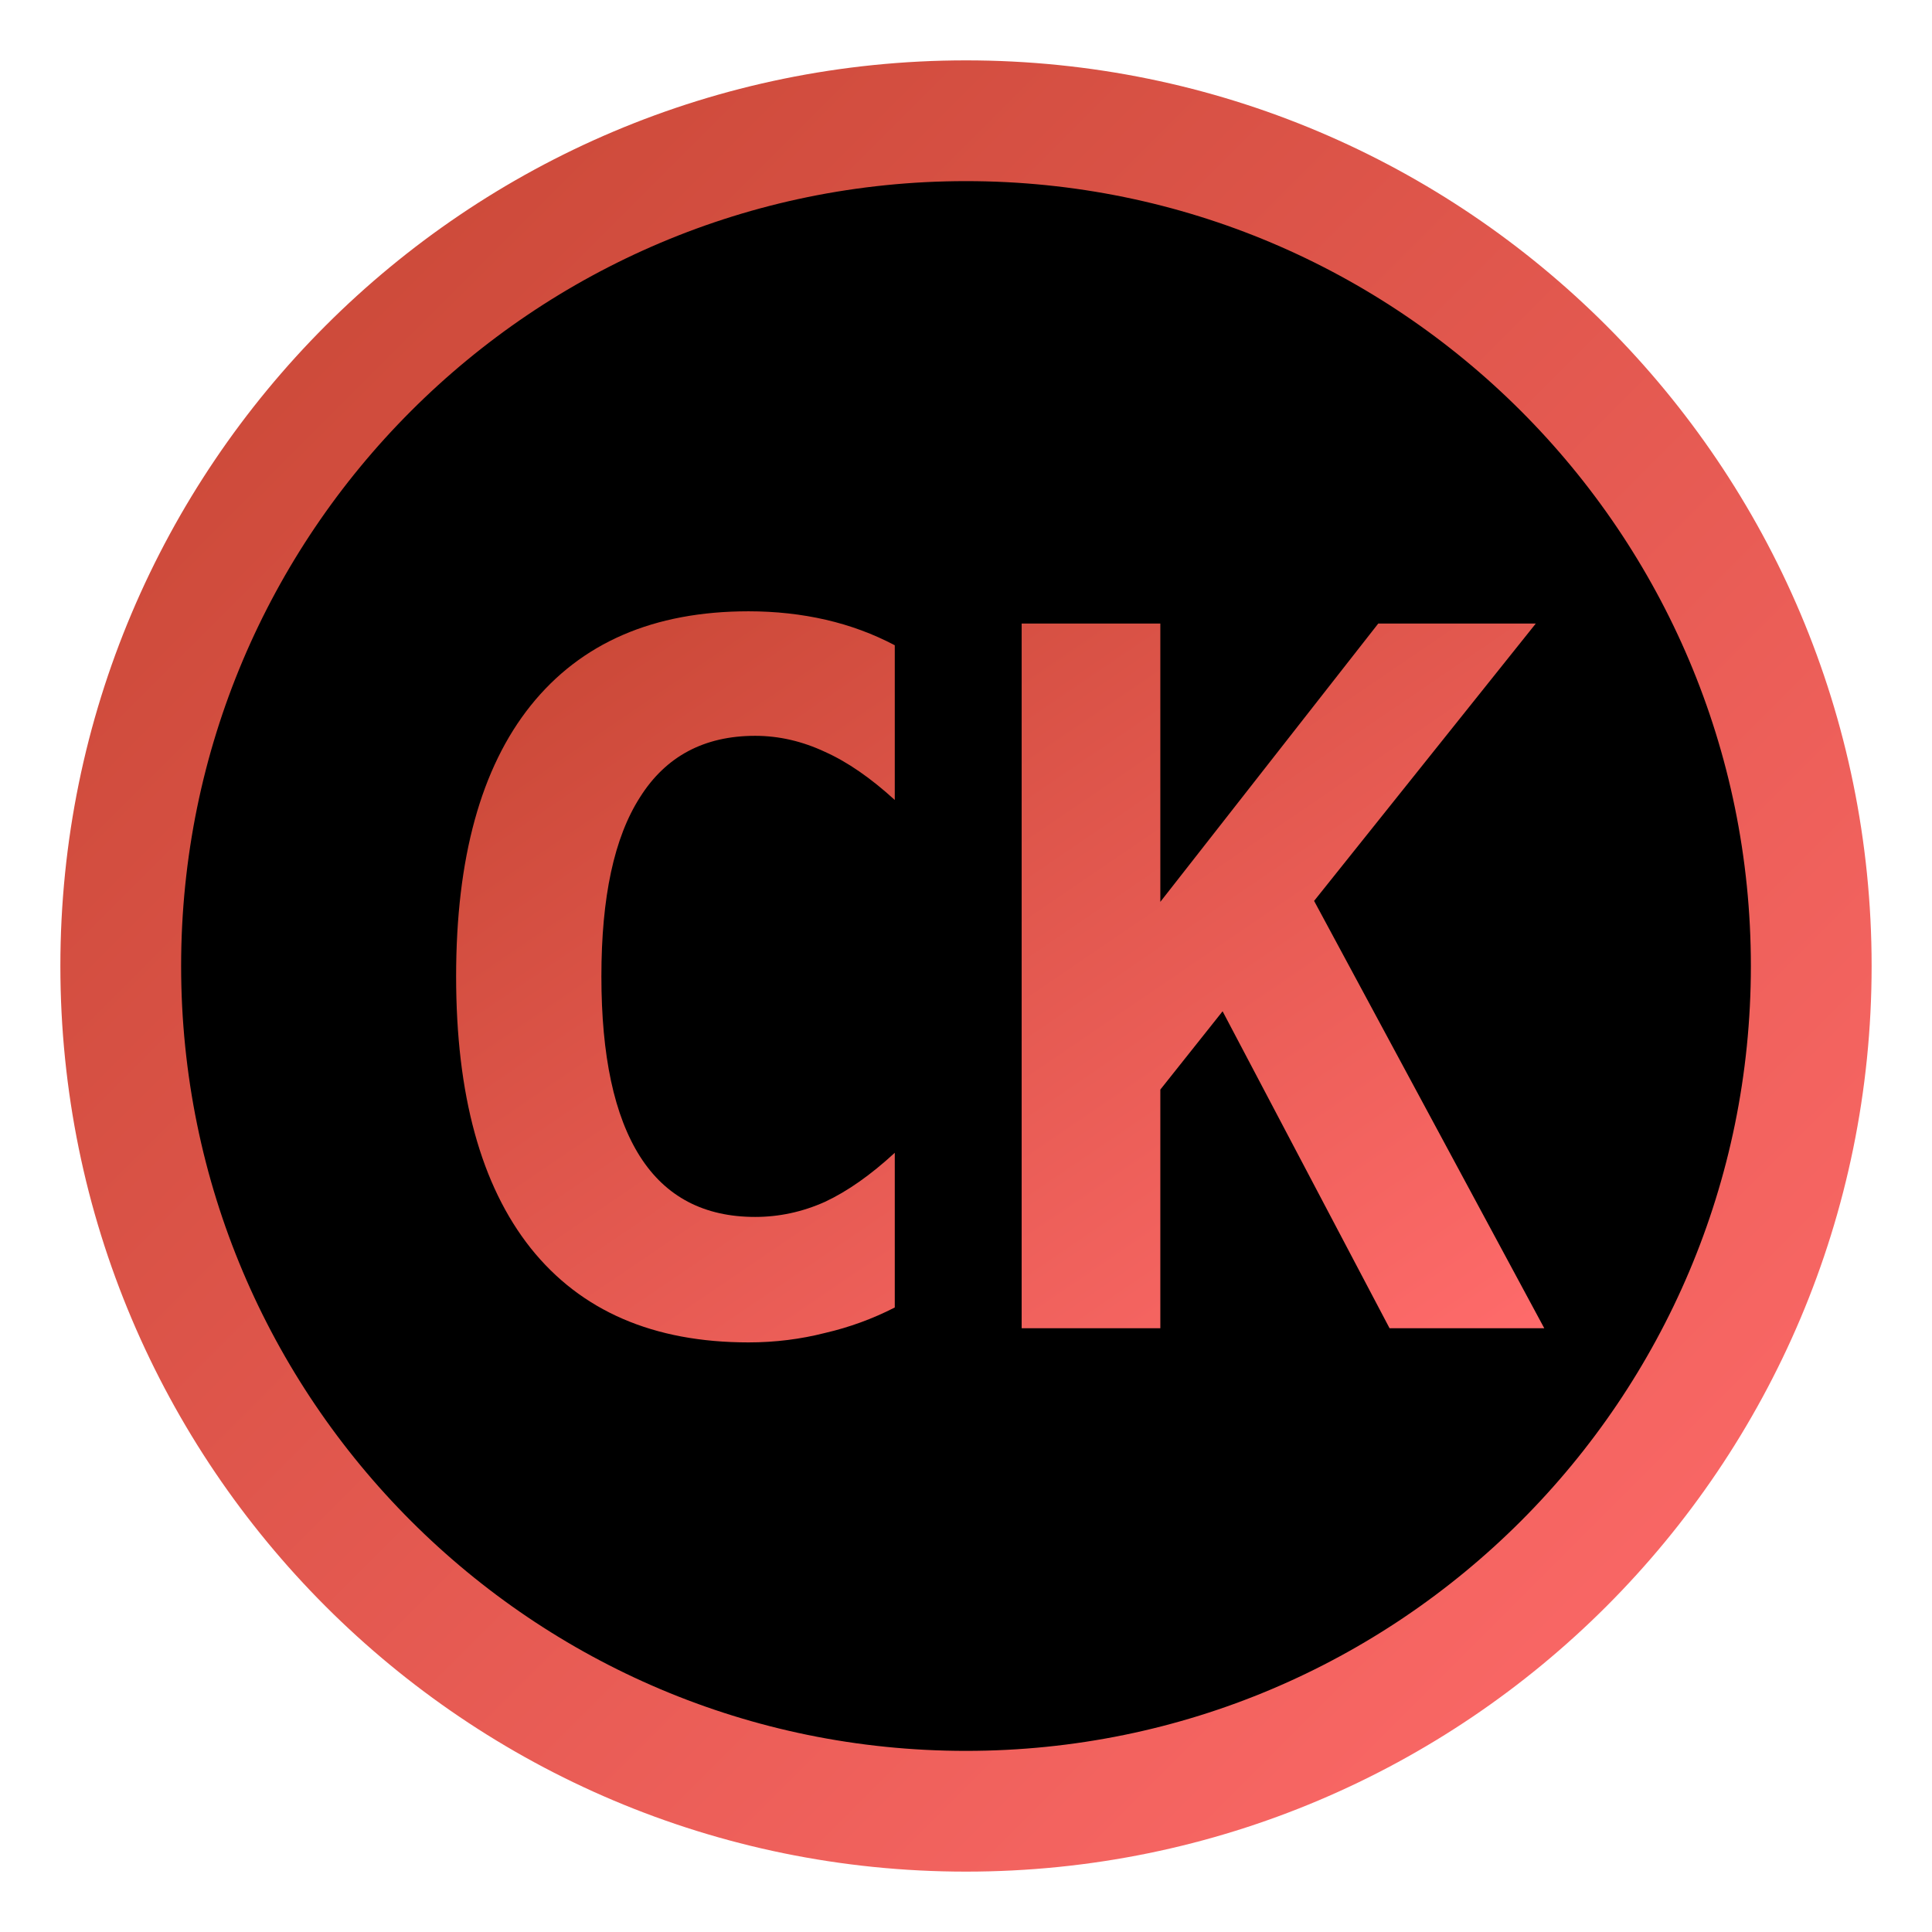
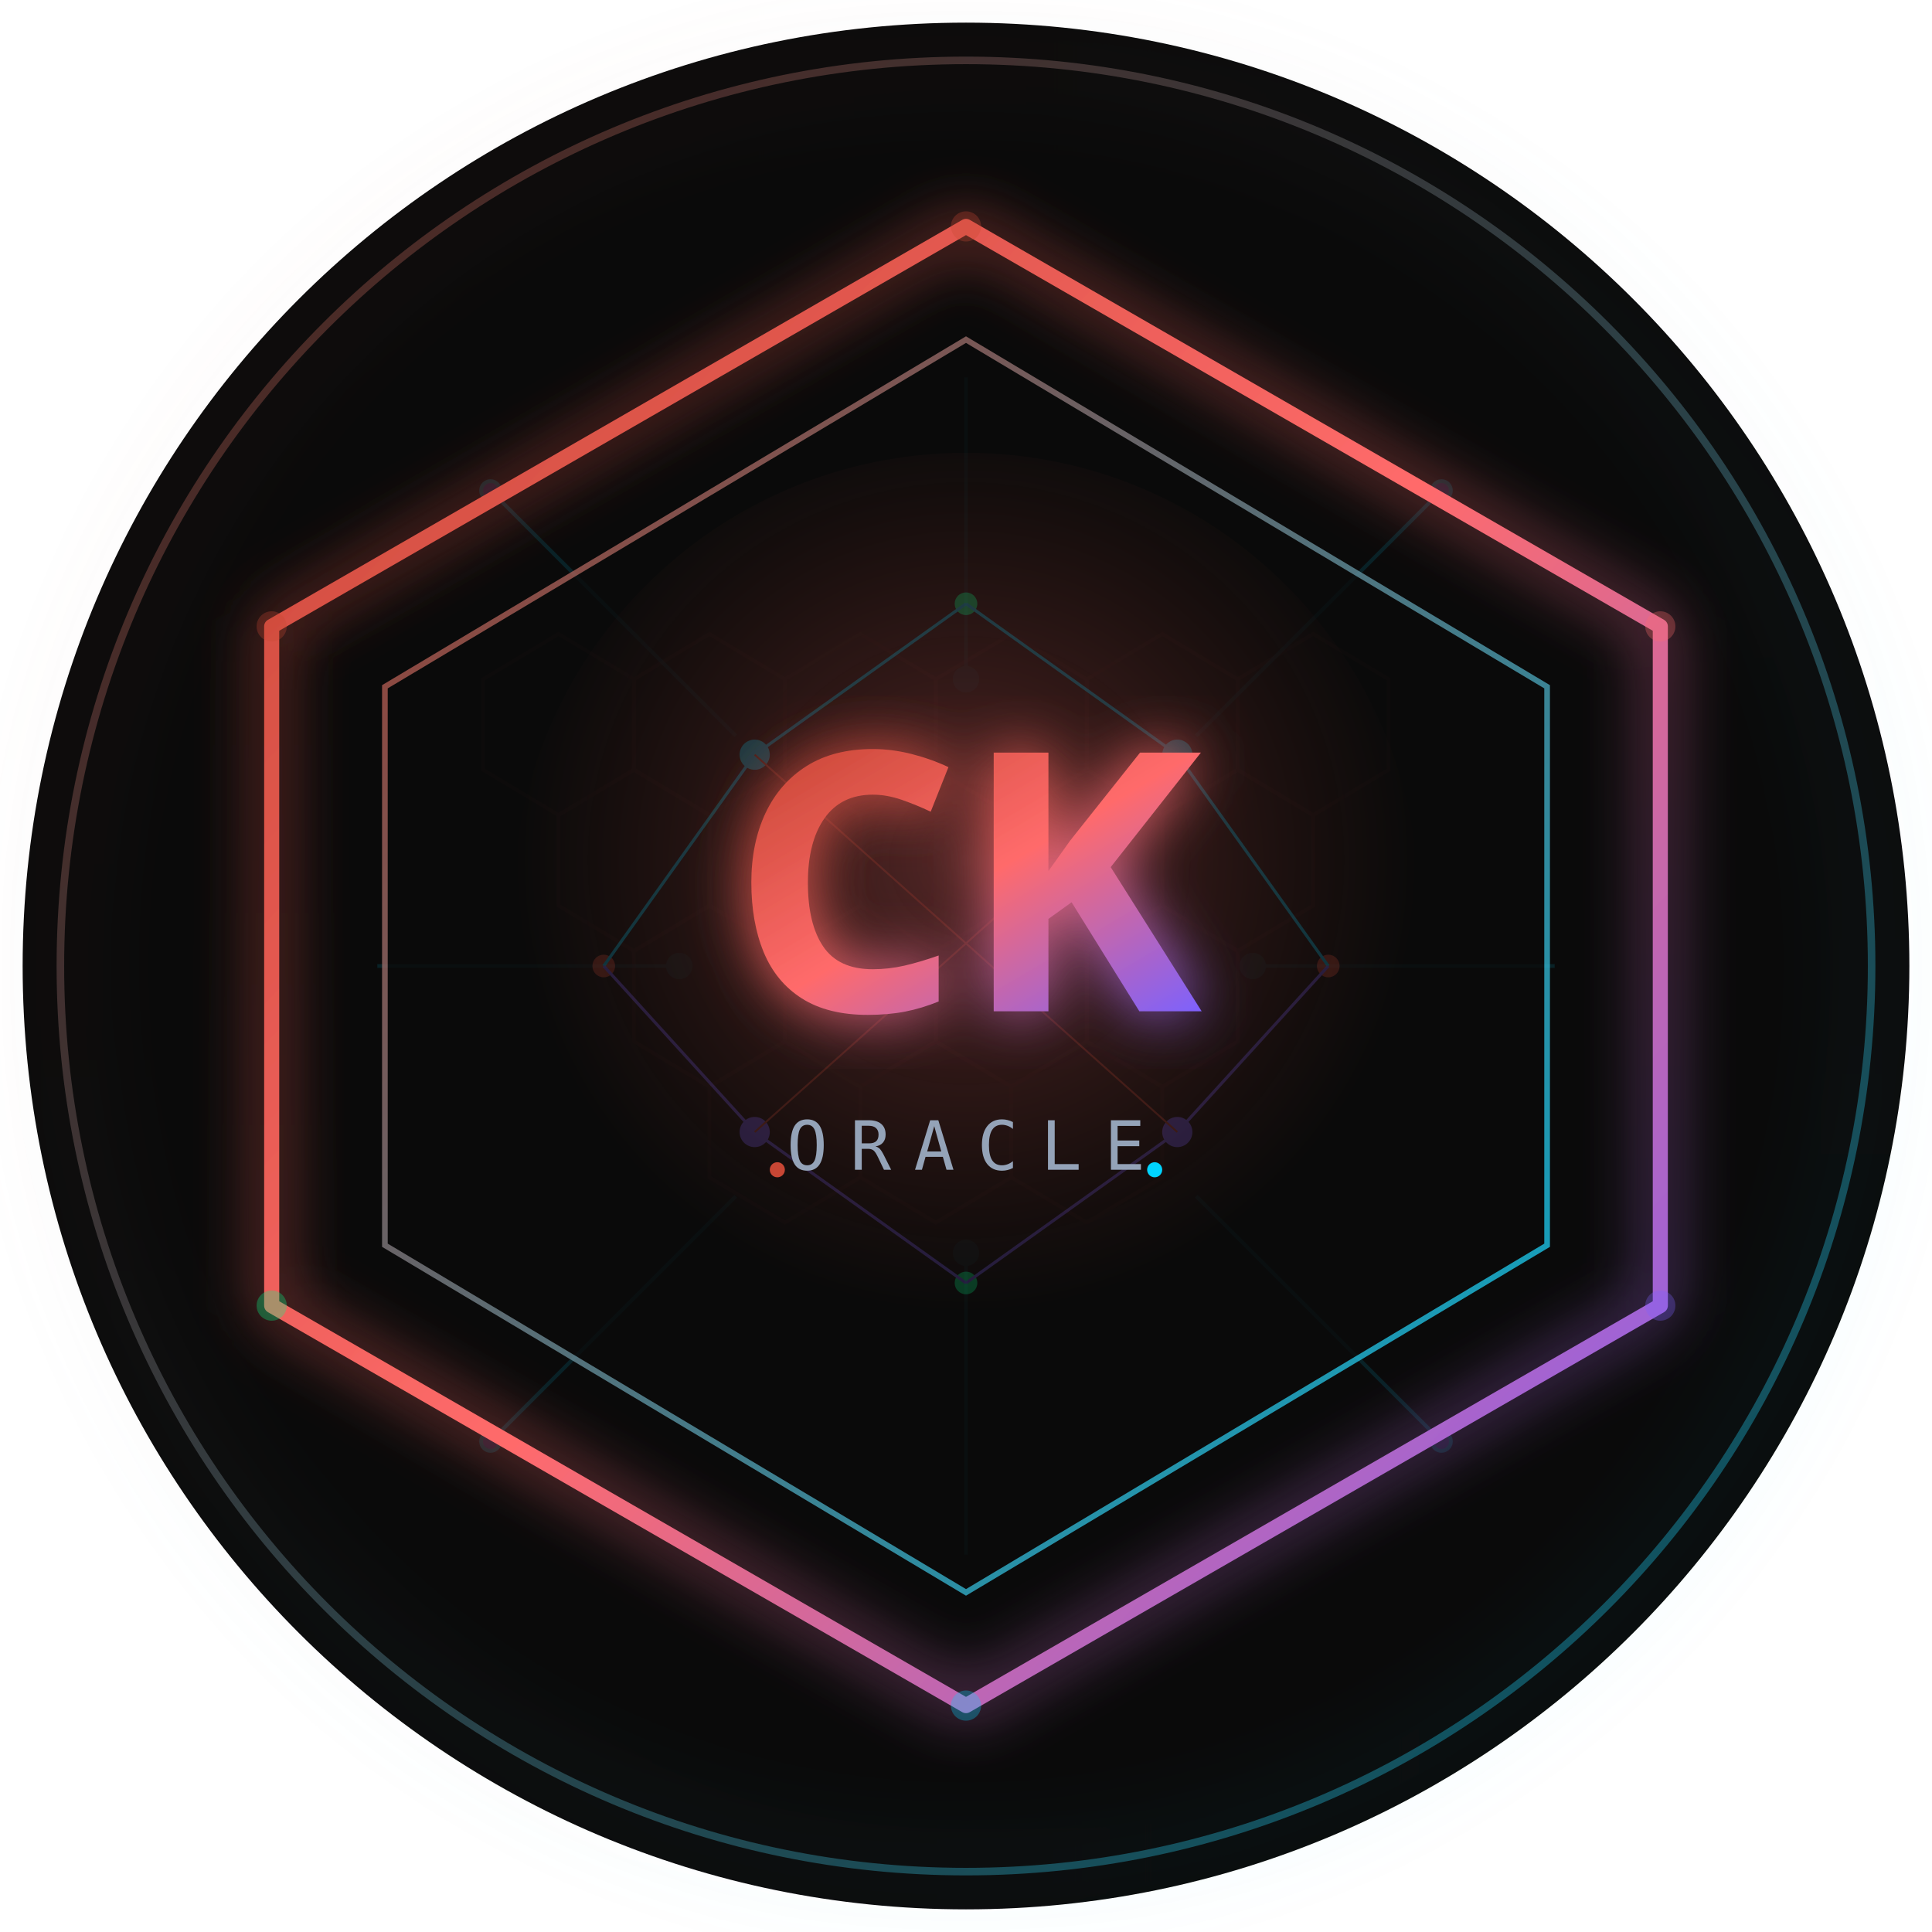
- <svg xmlns="http://www.w3.org/2000/svg" viewBox="0 0 32 32">
+ <svg xmlns="http://www.w3.org/2000/svg" viewBox="0 0 512 512">
  <defs>
-     <linearGradient id="g" x1="0" y1="0" x2="1" y2="1">
+     <linearGradient id="mainGrad" x1="0%" y1="0%" x2="100%" y2="100%">
      <stop offset="0%" stop-color="#C74634" />
-       <stop offset="100%" stop-color="#FF6B6B" />
+       <stop offset="50%" stop-color="#FF6B6B" />
+       <stop offset="100%" stop-color="#7B61FF" />
    </linearGradient>
+     <radialGradient id="innerGlow" cx="50%" cy="45%" r="50%">
+       <stop offset="0%" stop-color="#FF6B6B" stop-opacity="0.3" />
+       <stop offset="100%" stop-color="#C74634" stop-opacity="0" />
+     </radialGradient>
+     <linearGradient id="ringGrad" x1="0%" y1="0%" x2="100%" y2="100%">
+       <stop offset="0%" stop-color="#C74634" />
+       <stop offset="100%" stop-color="#00D4FF" />
+     </linearGradient>
+     <filter id="glow" x="-20%" y="-20%" width="140%" height="140%">
+       <feGaussianBlur stdDeviation="8" result="blur" />
+       <feComposite in="SourceGraphic" in2="blur" operator="over" />
+     </filter>
+     <filter id="softGlow" x="-50%" y="-50%" width="200%" height="200%">
+       <feGaussianBlur stdDeviation="12" result="blur" />
+       <feComposite in="SourceGraphic" in2="blur" operator="over" />
+     </filter>
  </defs>
-   <circle cx="16" cy="16" r="14" fill="#000" stroke="url(#g)" stroke-width="2" />
-   <text x="16" y="22" text-anchor="middle" fill="url(#g)" font-family="monospace" font-size="16" font-weight="bold">CK</text>
+   <circle cx="256" cy="256" r="250" fill="#0A0A0A" />
+   <circle cx="256" cy="256" r="240" fill="none" stroke="url(#ringGrad)" stroke-width="2" opacity="0.4" filter="url(#softGlow)" />
+   <g opacity="0.08">
+     <polygon points="128,180 148,168 168,180 168,204 148,216 128,204" fill="none" stroke="#C74634" stroke-width="1" />
+     <polygon points="168,180 188,168 208,180 208,204 188,216 168,204" fill="none" stroke="#C74634" stroke-width="1" />
+     <polygon points="208,180 228,168 248,180 248,204 228,216 208,204" fill="none" stroke="#C74634" stroke-width="1" />
+     <polygon points="248,180 268,168 288,180 288,204 268,216 248,204" fill="none" stroke="#C74634" stroke-width="1" />
+     <polygon points="288,180 308,168 328,180 328,204 308,216 288,204" fill="none" stroke="#C74634" stroke-width="1" />
+     <polygon points="328,180 348,168 368,180 368,204 348,216 328,204" fill="none" stroke="#C74634" stroke-width="1" />
+     <polygon points="148,216 168,204 188,216 188,240 168,252 148,240" fill="none" stroke="#C74634" stroke-width="1" />
+     <polygon points="188,216 208,204 228,216 228,240 208,252 188,240" fill="none" stroke="#C74634" stroke-width="1" />
+     <polygon points="228,216 248,204 268,216 268,240 248,252 228,240" fill="none" stroke="#C74634" stroke-width="1" />
+     <polygon points="268,216 288,204 308,216 308,240 288,252 268,240" fill="none" stroke="#C74634" stroke-width="1" />
+     <polygon points="308,216 328,204 348,216 348,240 328,252 308,240" fill="none" stroke="#C74634" stroke-width="1" />
+     <polygon points="168,252 188,240 208,252 208,276 188,288 168,276" fill="none" stroke="#C74634" stroke-width="1" />
+     <polygon points="208,252 228,240 248,252 248,276 228,288 208,276" fill="none" stroke="#C74634" stroke-width="1" />
+     <polygon points="248,252 268,240 288,252 288,276 268,288 248,276" fill="none" stroke="#C74634" stroke-width="1" />
+     <polygon points="288,252 308,240 328,252 328,276 308,288 288,276" fill="none" stroke="#C74634" stroke-width="1" />
+     <polygon points="188,288 208,276 228,288 228,312 208,324 188,312" fill="none" stroke="#C74634" stroke-width="1" />
+     <polygon points="228,288 248,276 268,288 268,312 248,324 228,312" fill="none" stroke="#C74634" stroke-width="1" />
+     <polygon points="268,288 288,276 308,288 308,312 288,324 268,312" fill="none" stroke="#C74634" stroke-width="1" />
+   </g>
+   <g opacity="0.12" stroke="#00D4FF" stroke-width="1" fill="none">
+     <line x1="100" y1="256" x2="180" y2="256" />
+     <line x1="332" y1="256" x2="412" y2="256" />
+     <line x1="256" y1="100" x2="256" y2="180" />
+     <line x1="256" y1="332" x2="256" y2="412" />
+     <circle cx="180" cy="256" r="3" fill="#00D4FF" />
+     <circle cx="332" cy="256" r="3" fill="#00D4FF" />
+     <circle cx="256" cy="180" r="3" fill="#00D4FF" />
+     <circle cx="256" cy="332" r="3" fill="#00D4FF" />
+     <line x1="130" y1="130" x2="195" y2="195" />
+     <line x1="382" y1="130" x2="317" y2="195" />
+     <line x1="130" y1="382" x2="195" y2="317" />
+     <line x1="382" y1="382" x2="317" y2="317" />
+     <circle cx="130" cy="130" r="2.5" fill="#7B61FF" />
+     <circle cx="382" cy="130" r="2.5" fill="#7B61FF" />
+     <circle cx="130" cy="382" r="2.5" fill="#7B61FF" />
+     <circle cx="382" cy="382" r="2.5" fill="#7B61FF" />
+   </g>
+   <polygon points="256,60 440,166 440,346 256,452 72,346 72,166" fill="none" stroke="url(#mainGrad)" stroke-width="4" stroke-linejoin="round" filter="url(#glow)" />
+   <polygon points="256,90 410,182 410,330 256,422 102,330 102,182" fill="#0A0A0A" stroke="url(#ringGrad)" stroke-width="1.5" opacity="0.8" />
+   <circle cx="256" cy="240" r="120" fill="url(#innerGlow)" />
+   <g opacity="0.2">
+     <circle cx="200" cy="200" r="4" fill="#00D4FF" />
+     <circle cx="312" cy="200" r="4" fill="#00D4FF" />
+     <circle cx="200" cy="300" r="4" fill="#7B61FF" />
+     <circle cx="312" cy="300" r="4" fill="#7B61FF" />
+     <circle cx="256" cy="160" r="3" fill="#00FF88" />
+     <circle cx="256" cy="340" r="3" fill="#00FF88" />
+     <circle cx="160" cy="256" r="3" fill="#C74634" />
+     <circle cx="352" cy="256" r="3" fill="#C74634" />
+     <line x1="200" y1="200" x2="256" y2="160" stroke="#00D4FF" stroke-width="0.8" />
+     <line x1="312" y1="200" x2="256" y2="160" stroke="#00D4FF" stroke-width="0.8" />
+     <line x1="200" y1="300" x2="256" y2="340" stroke="#7B61FF" stroke-width="0.8" />
+     <line x1="312" y1="300" x2="256" y2="340" stroke="#7B61FF" stroke-width="0.8" />
+     <line x1="200" y1="200" x2="160" y2="256" stroke="#00D4FF" stroke-width="0.8" />
+     <line x1="200" y1="300" x2="160" y2="256" stroke="#7B61FF" stroke-width="0.8" />
+     <line x1="312" y1="200" x2="352" y2="256" stroke="#00D4FF" stroke-width="0.8" />
+     <line x1="312" y1="300" x2="352" y2="256" stroke="#7B61FF" stroke-width="0.8" />
+     <line x1="200" y1="200" x2="312" y2="300" stroke="#C74634" stroke-width="0.5" />
+     <line x1="312" y1="200" x2="200" y2="300" stroke="#C74634" stroke-width="0.5" />
+   </g>
+   <text x="256" y="268" text-anchor="middle" font-family="'Space Grotesk', 'Segoe UI', system-ui, sans-serif" font-size="96" font-weight="700" fill="url(#mainGrad)" filter="url(#glow)">CK</text>
+   <text x="256" y="310" text-anchor="middle" font-family="'JetBrains Mono', 'Fira Code', monospace" font-size="18" font-weight="500" fill="#94A3B8" letter-spacing="6">ORACLE</text>
+   <circle cx="206" cy="310" r="2" fill="#C74634" />
+   <circle cx="306" cy="310" r="2" fill="#00D4FF" />
+   <g opacity="0.3">
+     <circle cx="256" cy="60" r="4" fill="#C74634" />
+     <circle cx="440" cy="166" r="4" fill="#FF6B6B" />
+     <circle cx="440" cy="346" r="4" fill="#7B61FF" />
+     <circle cx="256" cy="452" r="4" fill="#00D4FF" />
+     <circle cx="72" cy="346" r="4" fill="#00FF88" />
+     <circle cx="72" cy="166" r="4" fill="#C74634" />
+   </g>
</svg>
